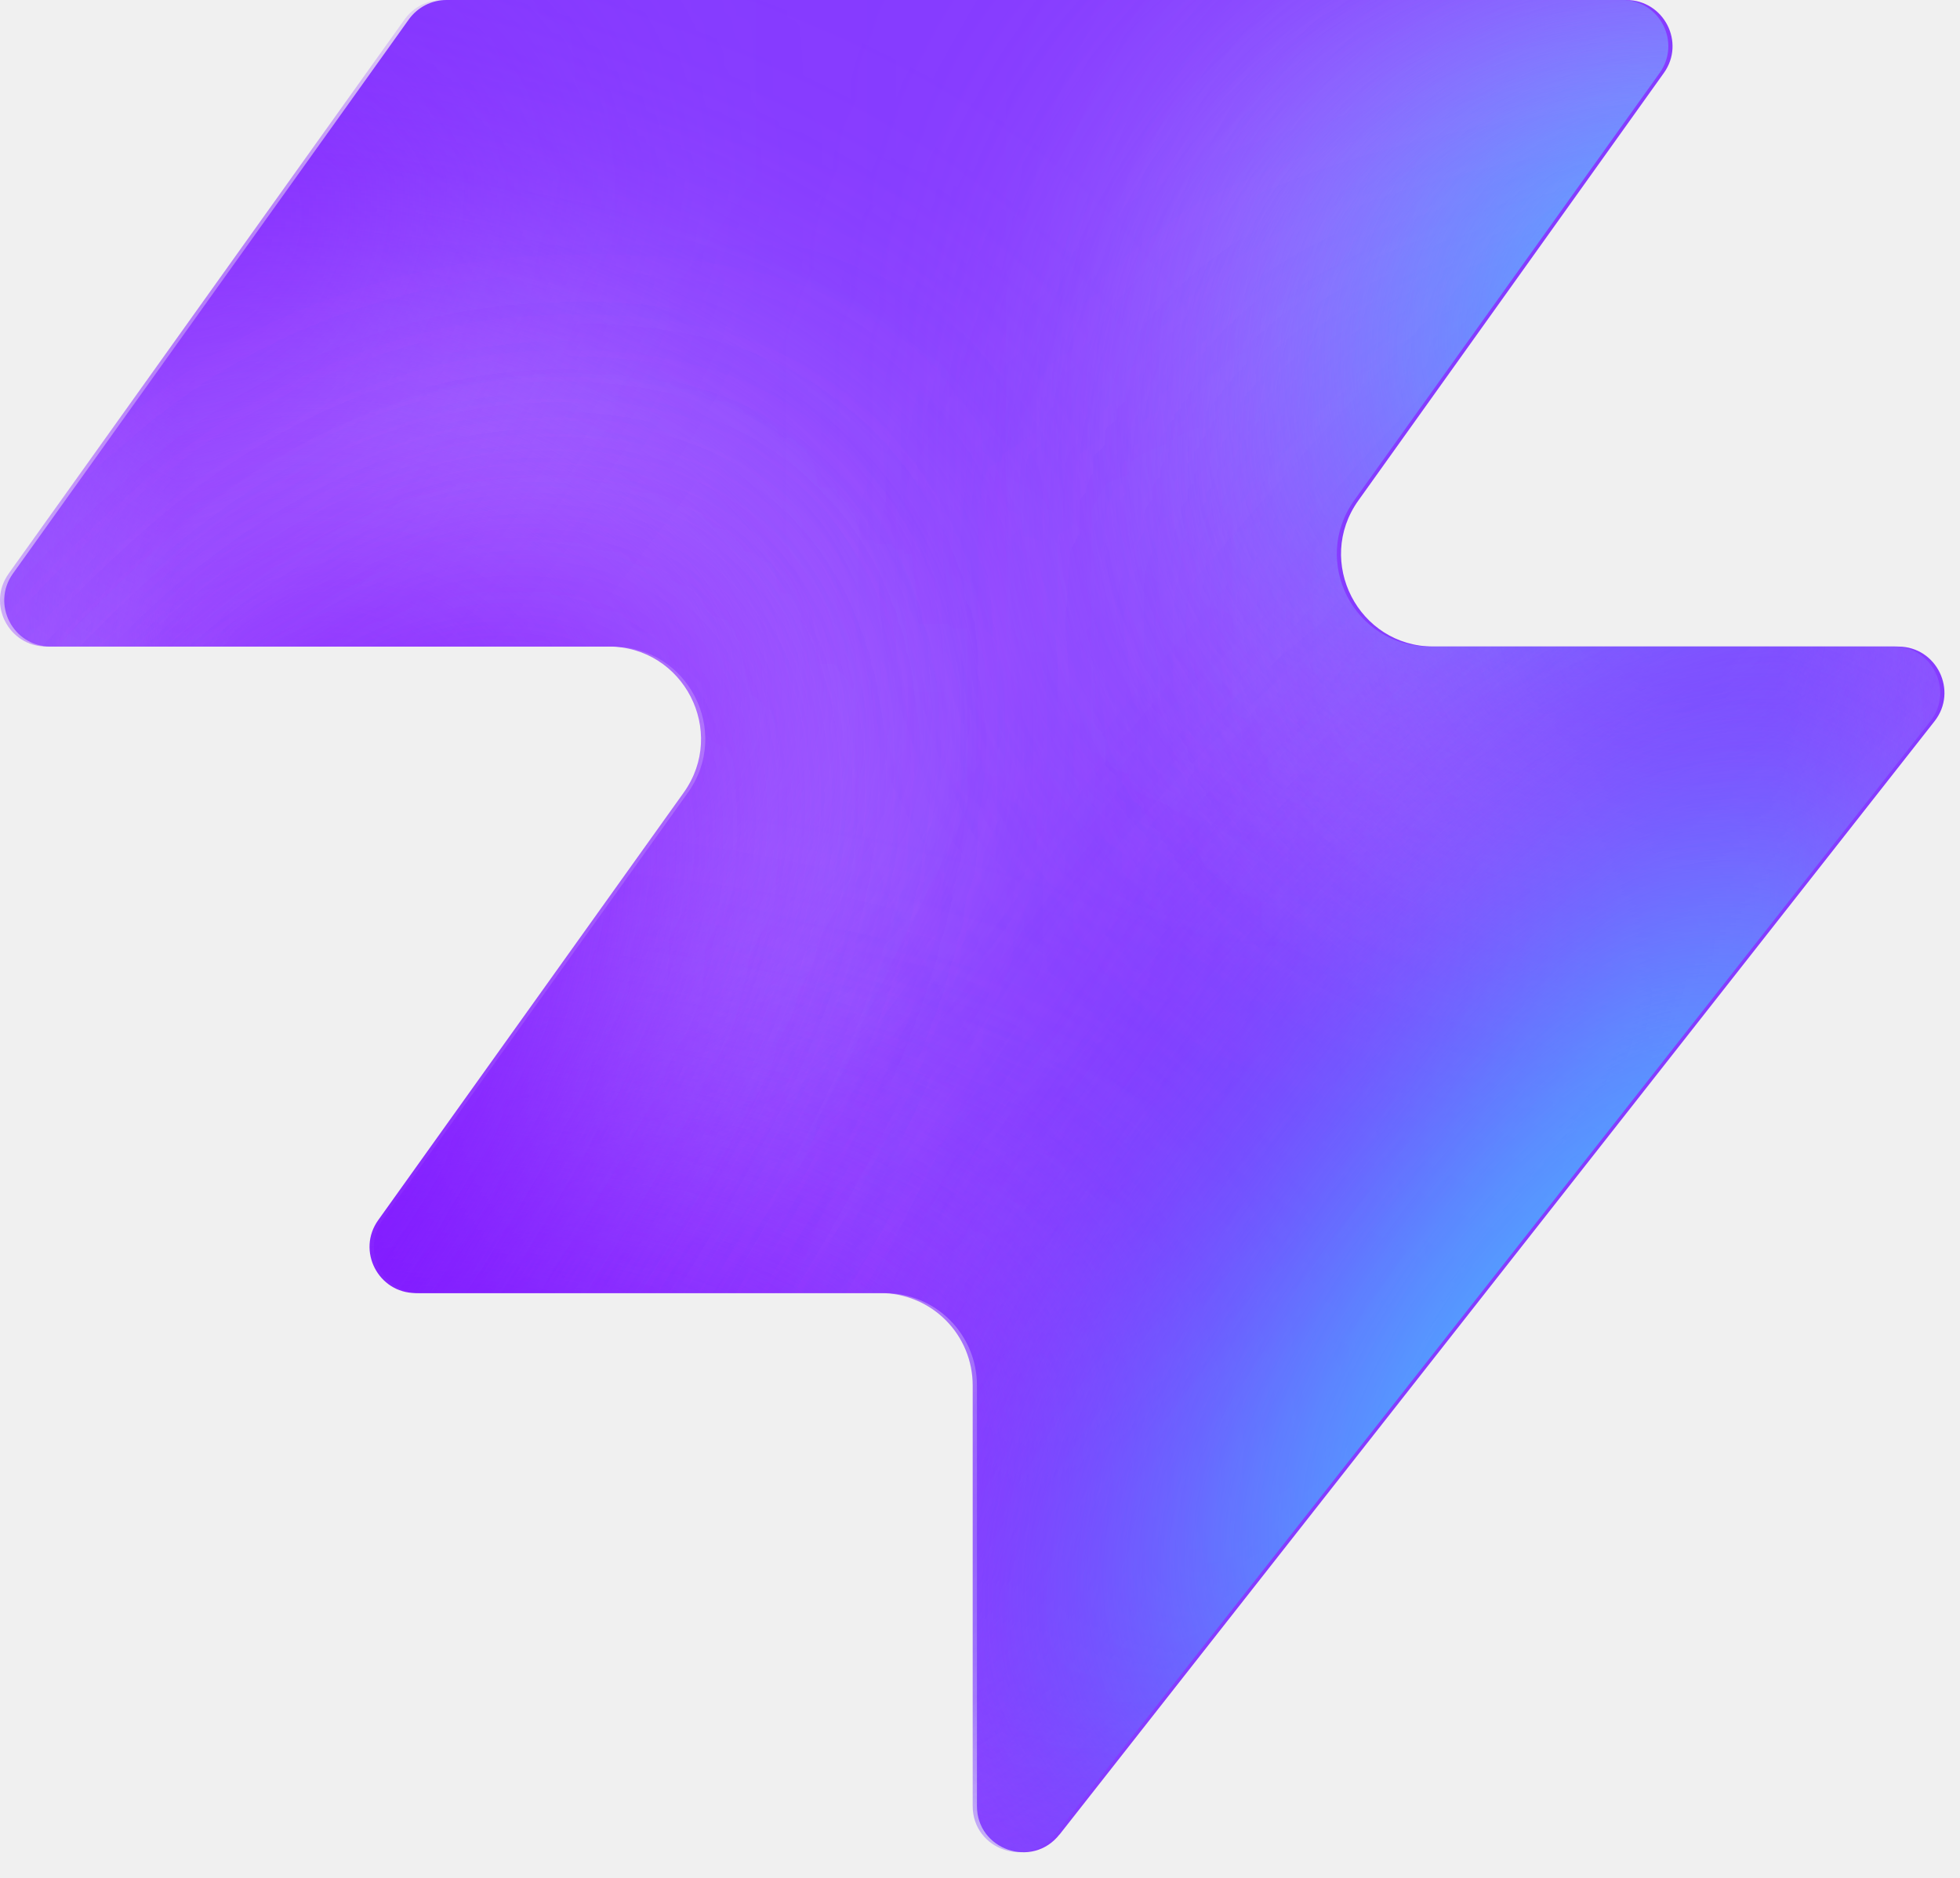
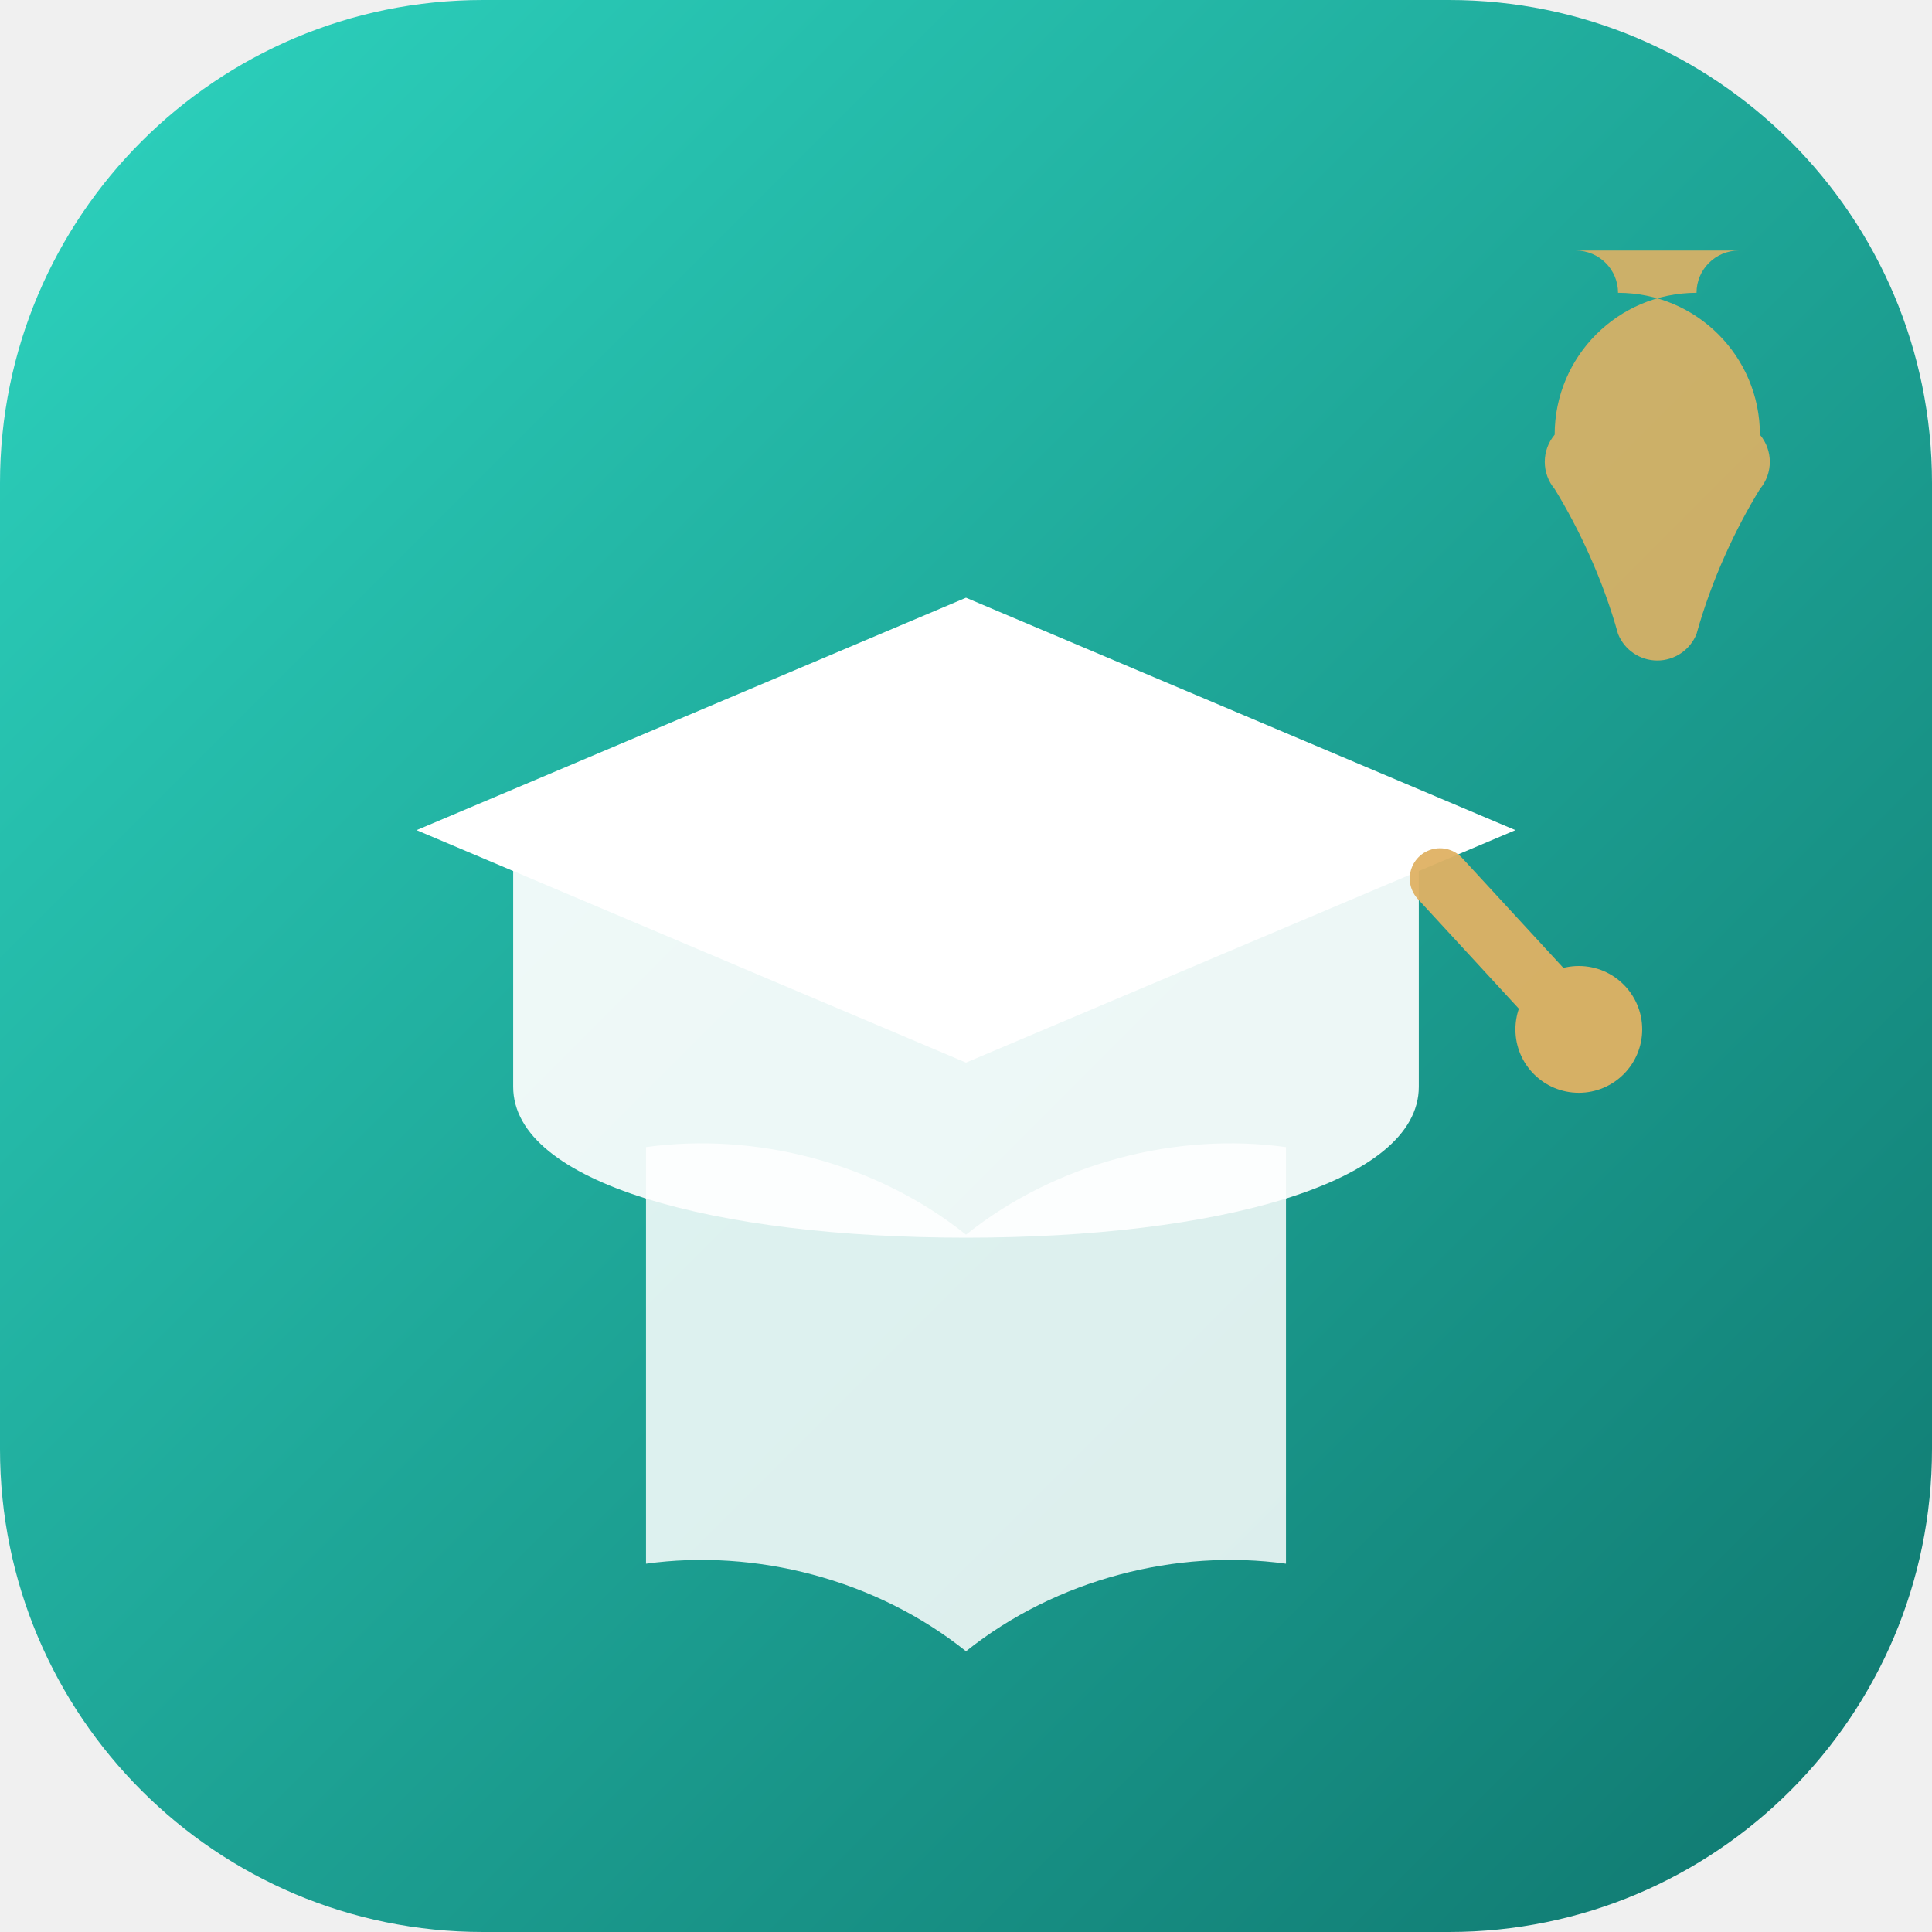
- <svg xmlns="http://www.w3.org/2000/svg" width="48" height="46" fill="none" viewBox="0 0 48 46">
-   <path fill="#863bff" d="M25.946 44.938c-.664.845-2.021.375-2.021-.698V33.937a2.26 2.26 0 0 0-2.262-2.262H10.287c-.92 0-1.456-1.04-.92-1.788l7.48-10.471c1.07-1.497 0-3.578-1.842-3.578H1.237c-.92 0-1.456-1.04-.92-1.788L10.013.474c.214-.297.556-.474.92-.474h28.894c.92 0 1.456 1.04.92 1.788l-7.48 10.471c-1.07 1.498 0 3.579 1.842 3.579h11.377c.943 0 1.473 1.088.89 1.83L25.947 44.94z" style="fill:#863bff;fill:color(display-p3 .525 .23 1);fill-opacity:1" />
-   <mask id="a" width="48" height="46" x="0" y="0" maskUnits="userSpaceOnUse" style="mask-type:alpha">
-     <path fill="#000" d="M25.842 44.938c-.664.844-2.021.375-2.021-.698V33.937a2.26 2.26 0 0 0-2.262-2.262H10.183c-.92 0-1.456-1.04-.92-1.788l7.48-10.471c1.07-1.498 0-3.579-1.842-3.579H1.133c-.92 0-1.456-1.04-.92-1.787L9.91.473c.214-.297.556-.474.92-.474h28.894c.92 0 1.456 1.04.92 1.788l-7.48 10.471c-1.07 1.498 0 3.578 1.842 3.578h11.377c.943 0 1.473 1.088.89 1.832L25.843 44.94z" style="fill:#000;fill-opacity:1" />
-   </mask>
-   <g mask="url(#a)">
-     <g filter="url(#b)">
-       <ellipse cx="5.508" cy="14.704" fill="#ede6ff" rx="5.508" ry="14.704" style="fill:#ede6ff;fill:color(display-p3 .927 .903 1);fill-opacity:1" transform="matrix(.00324 1 1 -.00324 -4.47 31.516)" />
-     </g>
-     <g filter="url(#c)">
-       <ellipse cx="10.399" cy="29.851" fill="#ede6ff" rx="10.399" ry="29.851" style="fill:#ede6ff;fill:color(display-p3 .927 .903 1);fill-opacity:1" transform="matrix(.00324 1 1 -.00324 -39.328 7.883)" />
-     </g>
-     <g filter="url(#d)">
-       <ellipse cx="5.508" cy="30.487" fill="#7e14ff" rx="5.508" ry="30.487" style="fill:#7e14ff;fill:color(display-p3 .492 .077 1);fill-opacity:1" transform="rotate(89.814 -25.913 -14.639)scale(1 -1)" />
-     </g>
-     <g filter="url(#e)">
-       <ellipse cx="5.508" cy="30.599" fill="#7e14ff" rx="5.508" ry="30.599" style="fill:#7e14ff;fill:color(display-p3 .492 .077 1);fill-opacity:1" transform="rotate(89.814 -32.644 -3.334)scale(1 -1)" />
-     </g>
-     <g filter="url(#f)">
-       <ellipse cx="5.508" cy="30.599" fill="#7e14ff" rx="5.508" ry="30.599" style="fill:#7e14ff;fill:color(display-p3 .492 .077 1);fill-opacity:1" transform="matrix(.00324 1 1 -.00324 -34.34 30.47)" />
-     </g>
-     <g filter="url(#g)">
-       <ellipse cx="14.072" cy="22.078" fill="#ede6ff" rx="14.072" ry="22.078" style="fill:#ede6ff;fill:color(display-p3 .927 .903 1);fill-opacity:1" transform="rotate(93.35 24.506 48.493)scale(-1 1)" />
-     </g>
-     <g filter="url(#h)">
-       <ellipse cx="3.47" cy="21.501" fill="#7e14ff" rx="3.47" ry="21.501" style="fill:#7e14ff;fill:color(display-p3 .492 .077 1);fill-opacity:1" transform="rotate(89.009 28.708 47.59)scale(-1 1)" />
-     </g>
-     <g filter="url(#i)">
-       <ellipse cx="3.47" cy="21.501" fill="#7e14ff" rx="3.47" ry="21.501" style="fill:#7e14ff;fill:color(display-p3 .492 .077 1);fill-opacity:1" transform="rotate(89.009 28.708 47.59)scale(-1 1)" />
-     </g>
-     <g filter="url(#j)">
-       <ellipse cx=".387" cy="8.972" fill="#7e14ff" rx="4.407" ry="29.108" style="fill:#7e14ff;fill:color(display-p3 .492 .077 1);fill-opacity:1" transform="rotate(39.51 .387 8.972)" />
-     </g>
-     <g filter="url(#k)">
-       <ellipse cx="47.523" cy="-6.092" fill="#7e14ff" rx="4.407" ry="29.108" style="fill:#7e14ff;fill:color(display-p3 .492 .077 1);fill-opacity:1" transform="rotate(37.892 47.523 -6.092)" />
-     </g>
-     <g filter="url(#l)">
-       <ellipse cx="41.412" cy="6.333" fill="#47bfff" rx="5.971" ry="9.665" style="fill:#47bfff;fill:color(display-p3 .28 .748 1);fill-opacity:1" transform="rotate(37.892 41.412 6.333)" />
-     </g>
-     <g filter="url(#m)">
-       <ellipse cx="-1.879" cy="38.332" fill="#7e14ff" rx="4.407" ry="29.108" style="fill:#7e14ff;fill:color(display-p3 .492 .077 1);fill-opacity:1" transform="rotate(37.892 -1.88 38.332)" />
-     </g>
-     <g filter="url(#n)">
-       <ellipse cx="-1.879" cy="38.332" fill="#7e14ff" rx="4.407" ry="29.108" style="fill:#7e14ff;fill:color(display-p3 .492 .077 1);fill-opacity:1" transform="rotate(37.892 -1.88 38.332)" />
-     </g>
-     <g filter="url(#o)">
-       <ellipse cx="35.651" cy="29.907" fill="#7e14ff" rx="4.407" ry="29.108" style="fill:#7e14ff;fill:color(display-p3 .492 .077 1);fill-opacity:1" transform="rotate(37.892 35.651 29.907)" />
-     </g>
-     <g filter="url(#p)">
-       <ellipse cx="38.418" cy="32.4" fill="#47bfff" rx="5.971" ry="15.297" style="fill:#47bfff;fill:color(display-p3 .28 .748 1);fill-opacity:1" transform="rotate(37.892 38.418 32.4)" />
-     </g>
+ <svg xmlns="http://www.w3.org/2000/svg" width="64" height="64" viewBox="0 0 64 64">
+   <defs>
+     <linearGradient id="g" x1="0" y1="0" x2="1" y2="1">
+       <stop offset="0" stop-color="#2dd4bf" />
+       <stop offset="1" stop-color="#0f766e" />
+     </linearGradient>
+   </defs>
+   <rect width="64" height="64" rx="16" fill="url(#g)" />
+   <path fill="#fff" d="M32 19.8 50.2 27.5 32 35.2 13.8 27.5 32 19.8Z" />
+   <path fill="#fff" d="M17 28.5v7.5c0 3.2 6.7 5 15 5 8.3 0 15-1.8 15-5v-7.5L32 33.6Z" opacity=".92" />
+   <g stroke="#dfb164" stroke-width="2" stroke-linecap="round" opacity=".95">
+     <path d="M47.7 29.1 51.2 32.9" />
+     <circle cx="52.3" cy="34.1" r="2.1" fill="#dfb164" stroke="none" />
  </g>
-   <defs>
-     <filter id="b" width="60.045" height="41.654" x="-19.77" y="16.149" color-interpolation-filters="sRGB" filterUnits="userSpaceOnUse">
-       <feFlood flood-opacity="0" result="BackgroundImageFix" />
-       <feBlend in="SourceGraphic" in2="BackgroundImageFix" result="shape" />
-       <feGaussianBlur result="effect1_foregroundBlur_2002_17158" stdDeviation="7.659" />
-     </filter>
-     <filter id="c" width="90.34" height="51.437" x="-54.613" y="-7.533" color-interpolation-filters="sRGB" filterUnits="userSpaceOnUse">
-       <feFlood flood-opacity="0" result="BackgroundImageFix" />
-       <feBlend in="SourceGraphic" in2="BackgroundImageFix" result="shape" />
-       <feGaussianBlur result="effect1_foregroundBlur_2002_17158" stdDeviation="7.659" />
-     </filter>
-     <filter id="d" width="79.355" height="29.4" x="-49.64" y="2.03" color-interpolation-filters="sRGB" filterUnits="userSpaceOnUse">
-       <feFlood flood-opacity="0" result="BackgroundImageFix" />
-       <feBlend in="SourceGraphic" in2="BackgroundImageFix" result="shape" />
-       <feGaussianBlur result="effect1_foregroundBlur_2002_17158" stdDeviation="4.596" />
-     </filter>
-     <filter id="e" width="79.579" height="29.4" x="-45.045" y="20.029" color-interpolation-filters="sRGB" filterUnits="userSpaceOnUse">
-       <feFlood flood-opacity="0" result="BackgroundImageFix" />
-       <feBlend in="SourceGraphic" in2="BackgroundImageFix" result="shape" />
-       <feGaussianBlur result="effect1_foregroundBlur_2002_17158" stdDeviation="4.596" />
-     </filter>
-     <filter id="f" width="79.579" height="29.4" x="-43.513" y="21.178" color-interpolation-filters="sRGB" filterUnits="userSpaceOnUse">
-       <feFlood flood-opacity="0" result="BackgroundImageFix" />
-       <feBlend in="SourceGraphic" in2="BackgroundImageFix" result="shape" />
-       <feGaussianBlur result="effect1_foregroundBlur_2002_17158" stdDeviation="4.596" />
-     </filter>
-     <filter id="g" width="74.749" height="58.852" x="15.756" y="-17.901" color-interpolation-filters="sRGB" filterUnits="userSpaceOnUse">
-       <feFlood flood-opacity="0" result="BackgroundImageFix" />
-       <feBlend in="SourceGraphic" in2="BackgroundImageFix" result="shape" />
-       <feGaussianBlur result="effect1_foregroundBlur_2002_17158" stdDeviation="7.659" />
-     </filter>
-     <filter id="h" width="61.377" height="25.362" x="23.548" y="2.284" color-interpolation-filters="sRGB" filterUnits="userSpaceOnUse">
-       <feFlood flood-opacity="0" result="BackgroundImageFix" />
-       <feBlend in="SourceGraphic" in2="BackgroundImageFix" result="shape" />
-       <feGaussianBlur result="effect1_foregroundBlur_2002_17158" stdDeviation="4.596" />
-     </filter>
-     <filter id="i" width="61.377" height="25.362" x="23.548" y="2.284" color-interpolation-filters="sRGB" filterUnits="userSpaceOnUse">
-       <feFlood flood-opacity="0" result="BackgroundImageFix" />
-       <feBlend in="SourceGraphic" in2="BackgroundImageFix" result="shape" />
-       <feGaussianBlur result="effect1_foregroundBlur_2002_17158" stdDeviation="4.596" />
-     </filter>
-     <filter id="j" width="56.045" height="63.649" x="-27.636" y="-22.853" color-interpolation-filters="sRGB" filterUnits="userSpaceOnUse">
-       <feFlood flood-opacity="0" result="BackgroundImageFix" />
-       <feBlend in="SourceGraphic" in2="BackgroundImageFix" result="shape" />
-       <feGaussianBlur result="effect1_foregroundBlur_2002_17158" stdDeviation="4.596" />
-     </filter>
-     <filter id="k" width="54.814" height="64.646" x="20.116" y="-38.415" color-interpolation-filters="sRGB" filterUnits="userSpaceOnUse">
-       <feFlood flood-opacity="0" result="BackgroundImageFix" />
-       <feBlend in="SourceGraphic" in2="BackgroundImageFix" result="shape" />
-       <feGaussianBlur result="effect1_foregroundBlur_2002_17158" stdDeviation="4.596" />
-     </filter>
-     <filter id="l" width="33.541" height="35.313" x="24.641" y="-11.323" color-interpolation-filters="sRGB" filterUnits="userSpaceOnUse">
-       <feFlood flood-opacity="0" result="BackgroundImageFix" />
-       <feBlend in="SourceGraphic" in2="BackgroundImageFix" result="shape" />
-       <feGaussianBlur result="effect1_foregroundBlur_2002_17158" stdDeviation="4.596" />
-     </filter>
-     <filter id="m" width="54.814" height="64.646" x="-29.286" y="6.009" color-interpolation-filters="sRGB" filterUnits="userSpaceOnUse">
-       <feFlood flood-opacity="0" result="BackgroundImageFix" />
-       <feBlend in="SourceGraphic" in2="BackgroundImageFix" result="shape" />
-       <feGaussianBlur result="effect1_foregroundBlur_2002_17158" stdDeviation="4.596" />
-     </filter>
-     <filter id="n" width="54.814" height="64.646" x="-29.286" y="6.009" color-interpolation-filters="sRGB" filterUnits="userSpaceOnUse">
-       <feFlood flood-opacity="0" result="BackgroundImageFix" />
-       <feBlend in="SourceGraphic" in2="BackgroundImageFix" result="shape" />
-       <feGaussianBlur result="effect1_foregroundBlur_2002_17158" stdDeviation="4.596" />
-     </filter>
-     <filter id="o" width="54.814" height="64.646" x="8.244" y="-2.416" color-interpolation-filters="sRGB" filterUnits="userSpaceOnUse">
-       <feFlood flood-opacity="0" result="BackgroundImageFix" />
-       <feBlend in="SourceGraphic" in2="BackgroundImageFix" result="shape" />
-       <feGaussianBlur result="effect1_foregroundBlur_2002_17158" stdDeviation="4.596" />
-     </filter>
-     <filter id="p" width="39.409" height="43.623" x="18.713" y="10.588" color-interpolation-filters="sRGB" filterUnits="userSpaceOnUse">
-       <feFlood flood-opacity="0" result="BackgroundImageFix" />
-       <feBlend in="SourceGraphic" in2="BackgroundImageFix" result="shape" />
-       <feGaussianBlur result="effect1_foregroundBlur_2002_17158" stdDeviation="4.596" />
-     </filter>
-   </defs>
+   <path fill="#fff" opacity=".85" d="M32 54.7c-3-2.4-7-3.4-10.6-2.9V38c3.6-.5 7.6.5 10.6 2.9 3-2.4 7-3.4 10.6-2.9v13.8c-3.6-.5-7.6.5-10.6 2.9Z" />
+   <path fill="#dfb164" d="M52.2 8.3a1.4 1.4 0 0 1 1.4 1.4 4.7 4.7 0 0 1 4.7 4.7 1.4 1.4 0 0 1 0 1.8c-.8 1.3-1.6 3-2.1 4.8a1.4 1.4 0 0 1-2.6 0c-.5-1.8-1.3-3.5-2.1-4.8a1.4 1.4 0 0 1 0-1.8 4.7 4.7 0 0 1 4.7-4.7 1.4 1.4 0 0 1 1.4-1.4Z" opacity=".9" />
</svg>
